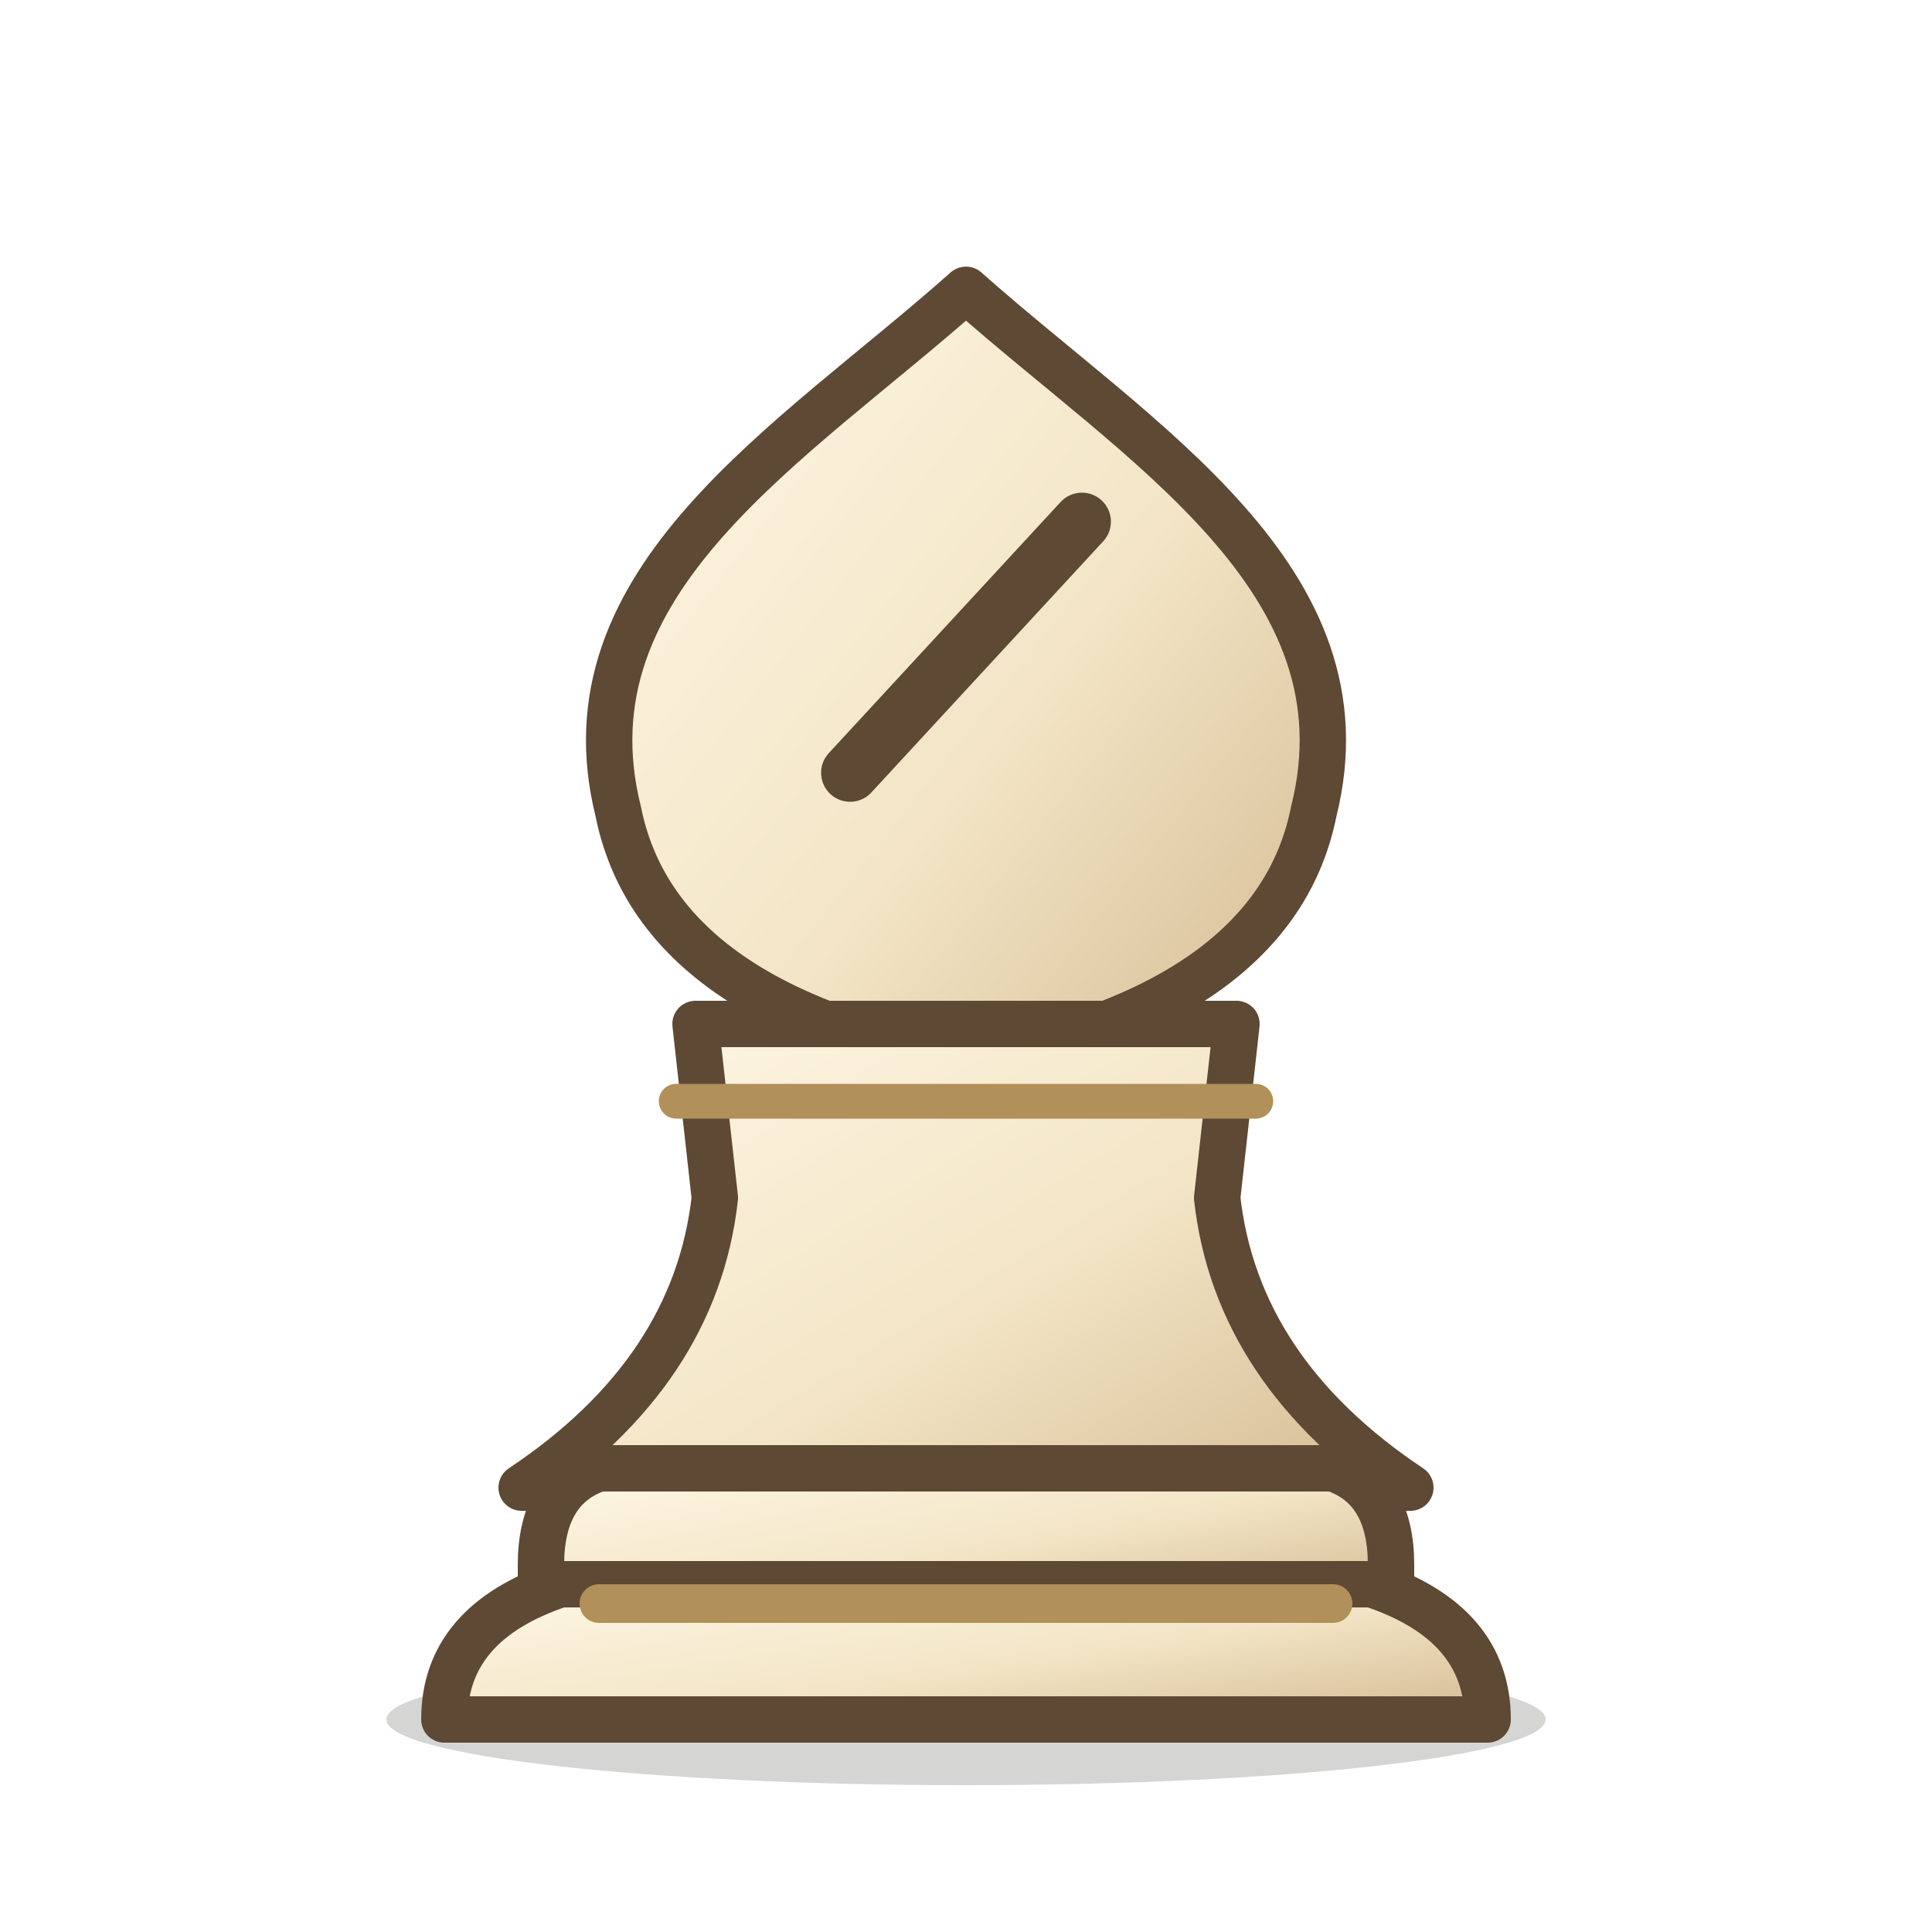
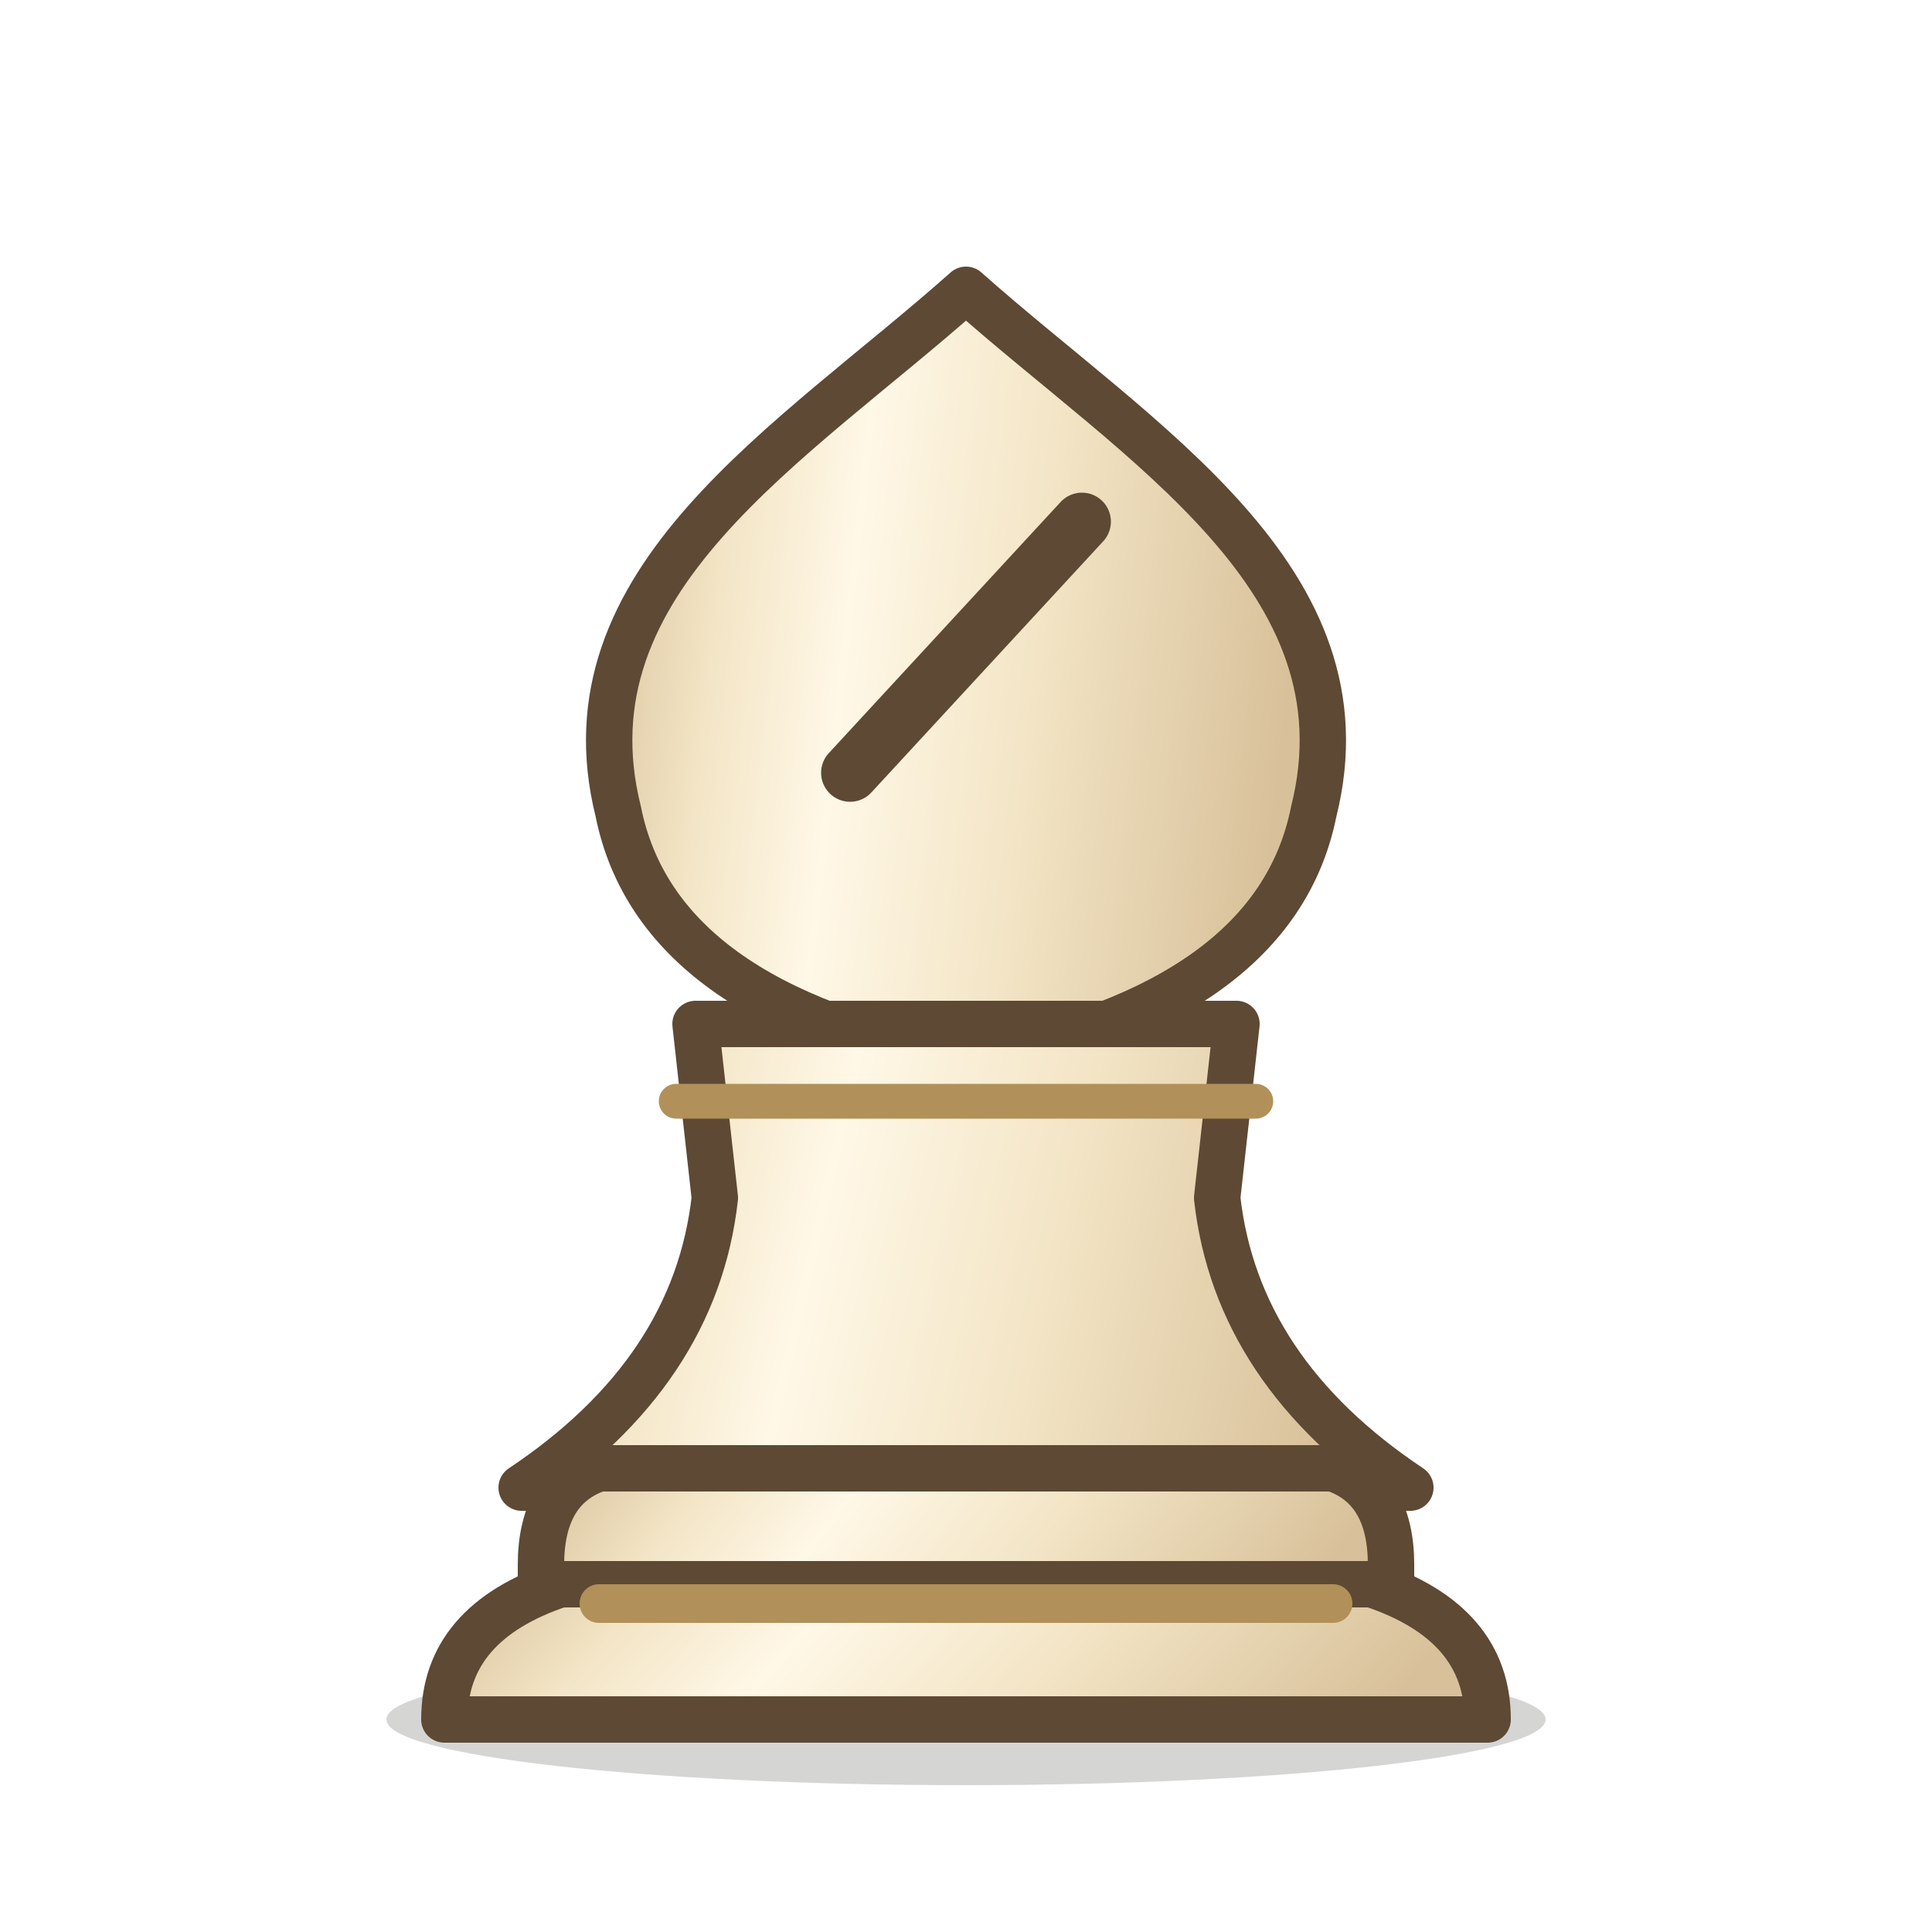
<svg xmlns="http://www.w3.org/2000/svg" viewBox="0 0 100 100">
  <defs>
-     <linearGradient id="body" x1="0" y1="0" x2="1" y2=".85">
-       <stop stop-color="#fff8e7" />
-       <stop offset=".6" stop-color="#f3e5c6" />
+     <linearGradient id="body" x1="0" y1="0" x2="1" y2=".12">
+       <stop stop-color="#d8c19a" />
+       <stop offset=".2" stop-color="#f3e5c6" />
+       <stop offset=".38" stop-color="#fff8e7" />
+       <stop offset=".64" stop-color="#f3e5c6" />
      <stop offset="1" stop-color="#d8c19a" />
    </linearGradient>
  </defs>
  <ellipse cx="50" cy="89" rx="30" ry="3.4" fill="#181510" opacity=".18" />
  <g fill="url(#body)" stroke="#5d4934" stroke-width="2.4" stroke-linecap="round" stroke-linejoin="round">
    <path d="M50 15 C59 23 71 30 68 42 Q66 52 50 55 Q34 52 32 42 C29 30 41 23 50 15Z" />
    <path d="M56 27L44 40" class="cut" />
    <path d="M36 53 H64 L63 62 Q64 71 73 77 H27 Q36 71 37 62Z" />
    <path d="M35 57H65" class="detail" />
    <path d="M31 76 H69 Q72 77 72 81 V83 H28 V81 Q28 77 31 76Z" />
    <path d="M29 82 H71 Q77 84 77 89 H23 Q23 84 29 82Z" />
    <path d="M31 83H69" fill="none" stroke="#b19059" stroke-width="2" />
  </g>
  <style>.detail{fill:none;stroke:#b19059;stroke-width:1.8}.cut{fill:none;stroke:#5d4934;stroke-width:3}</style>
</svg>
